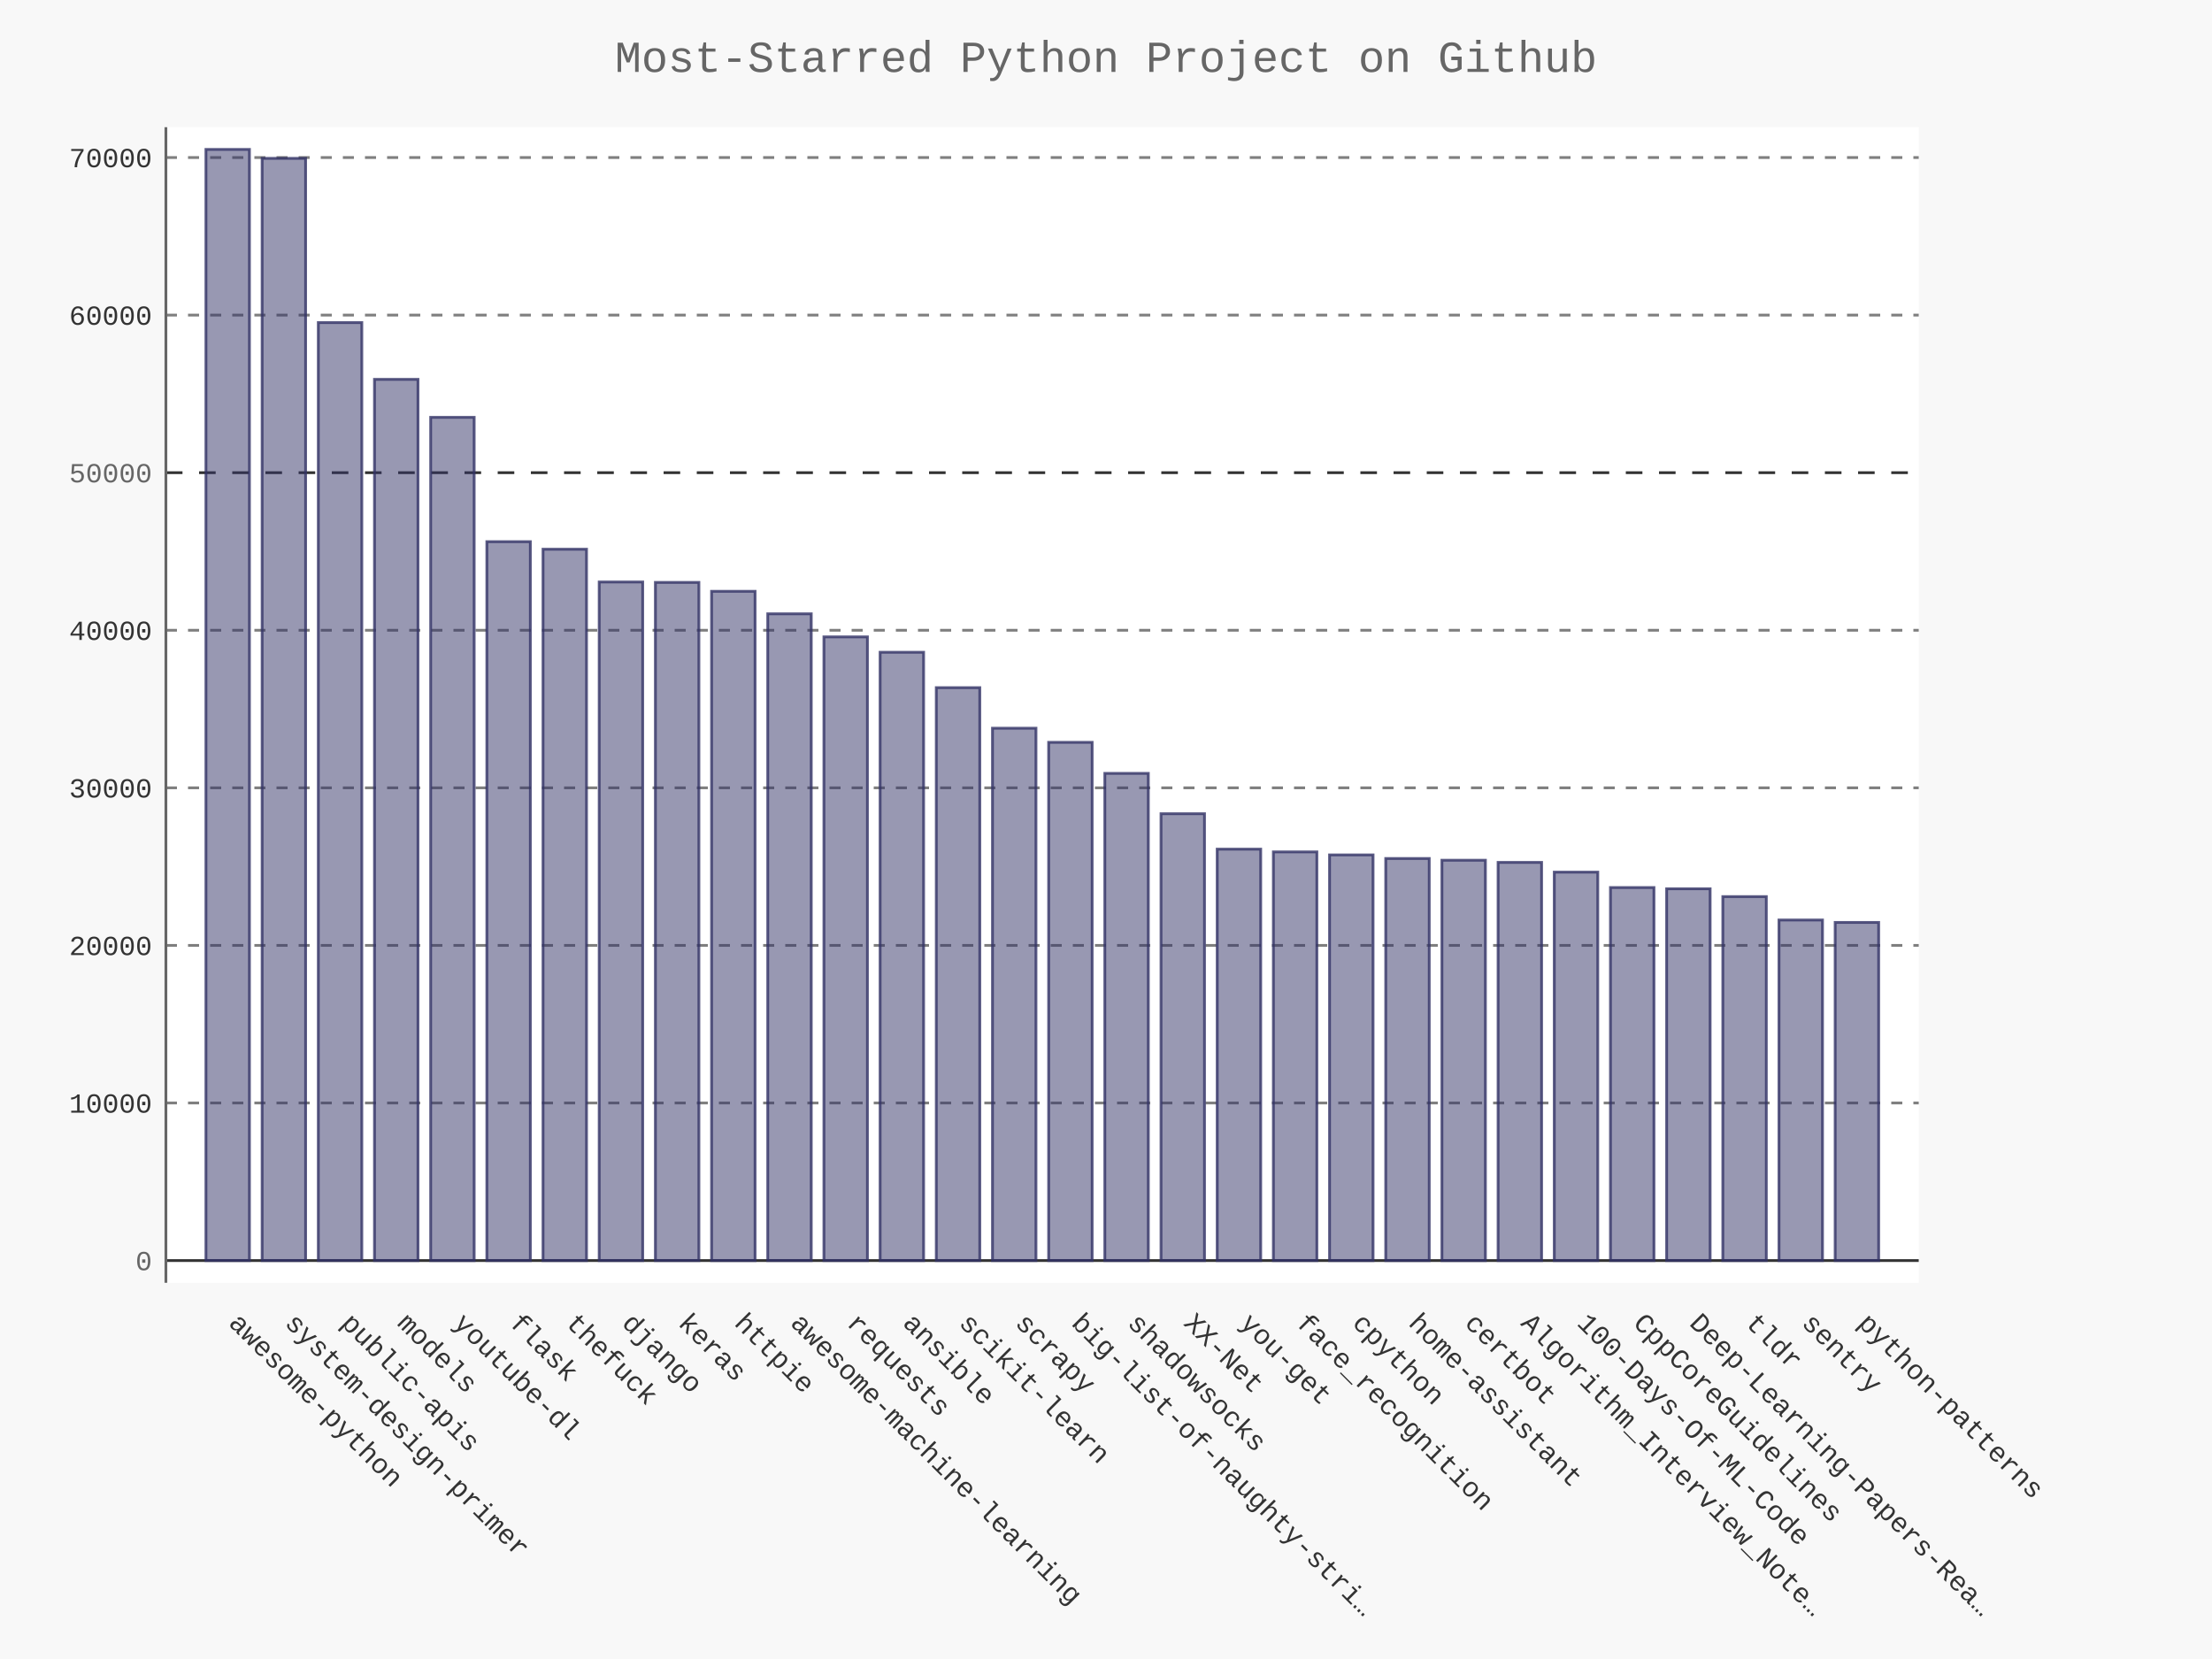
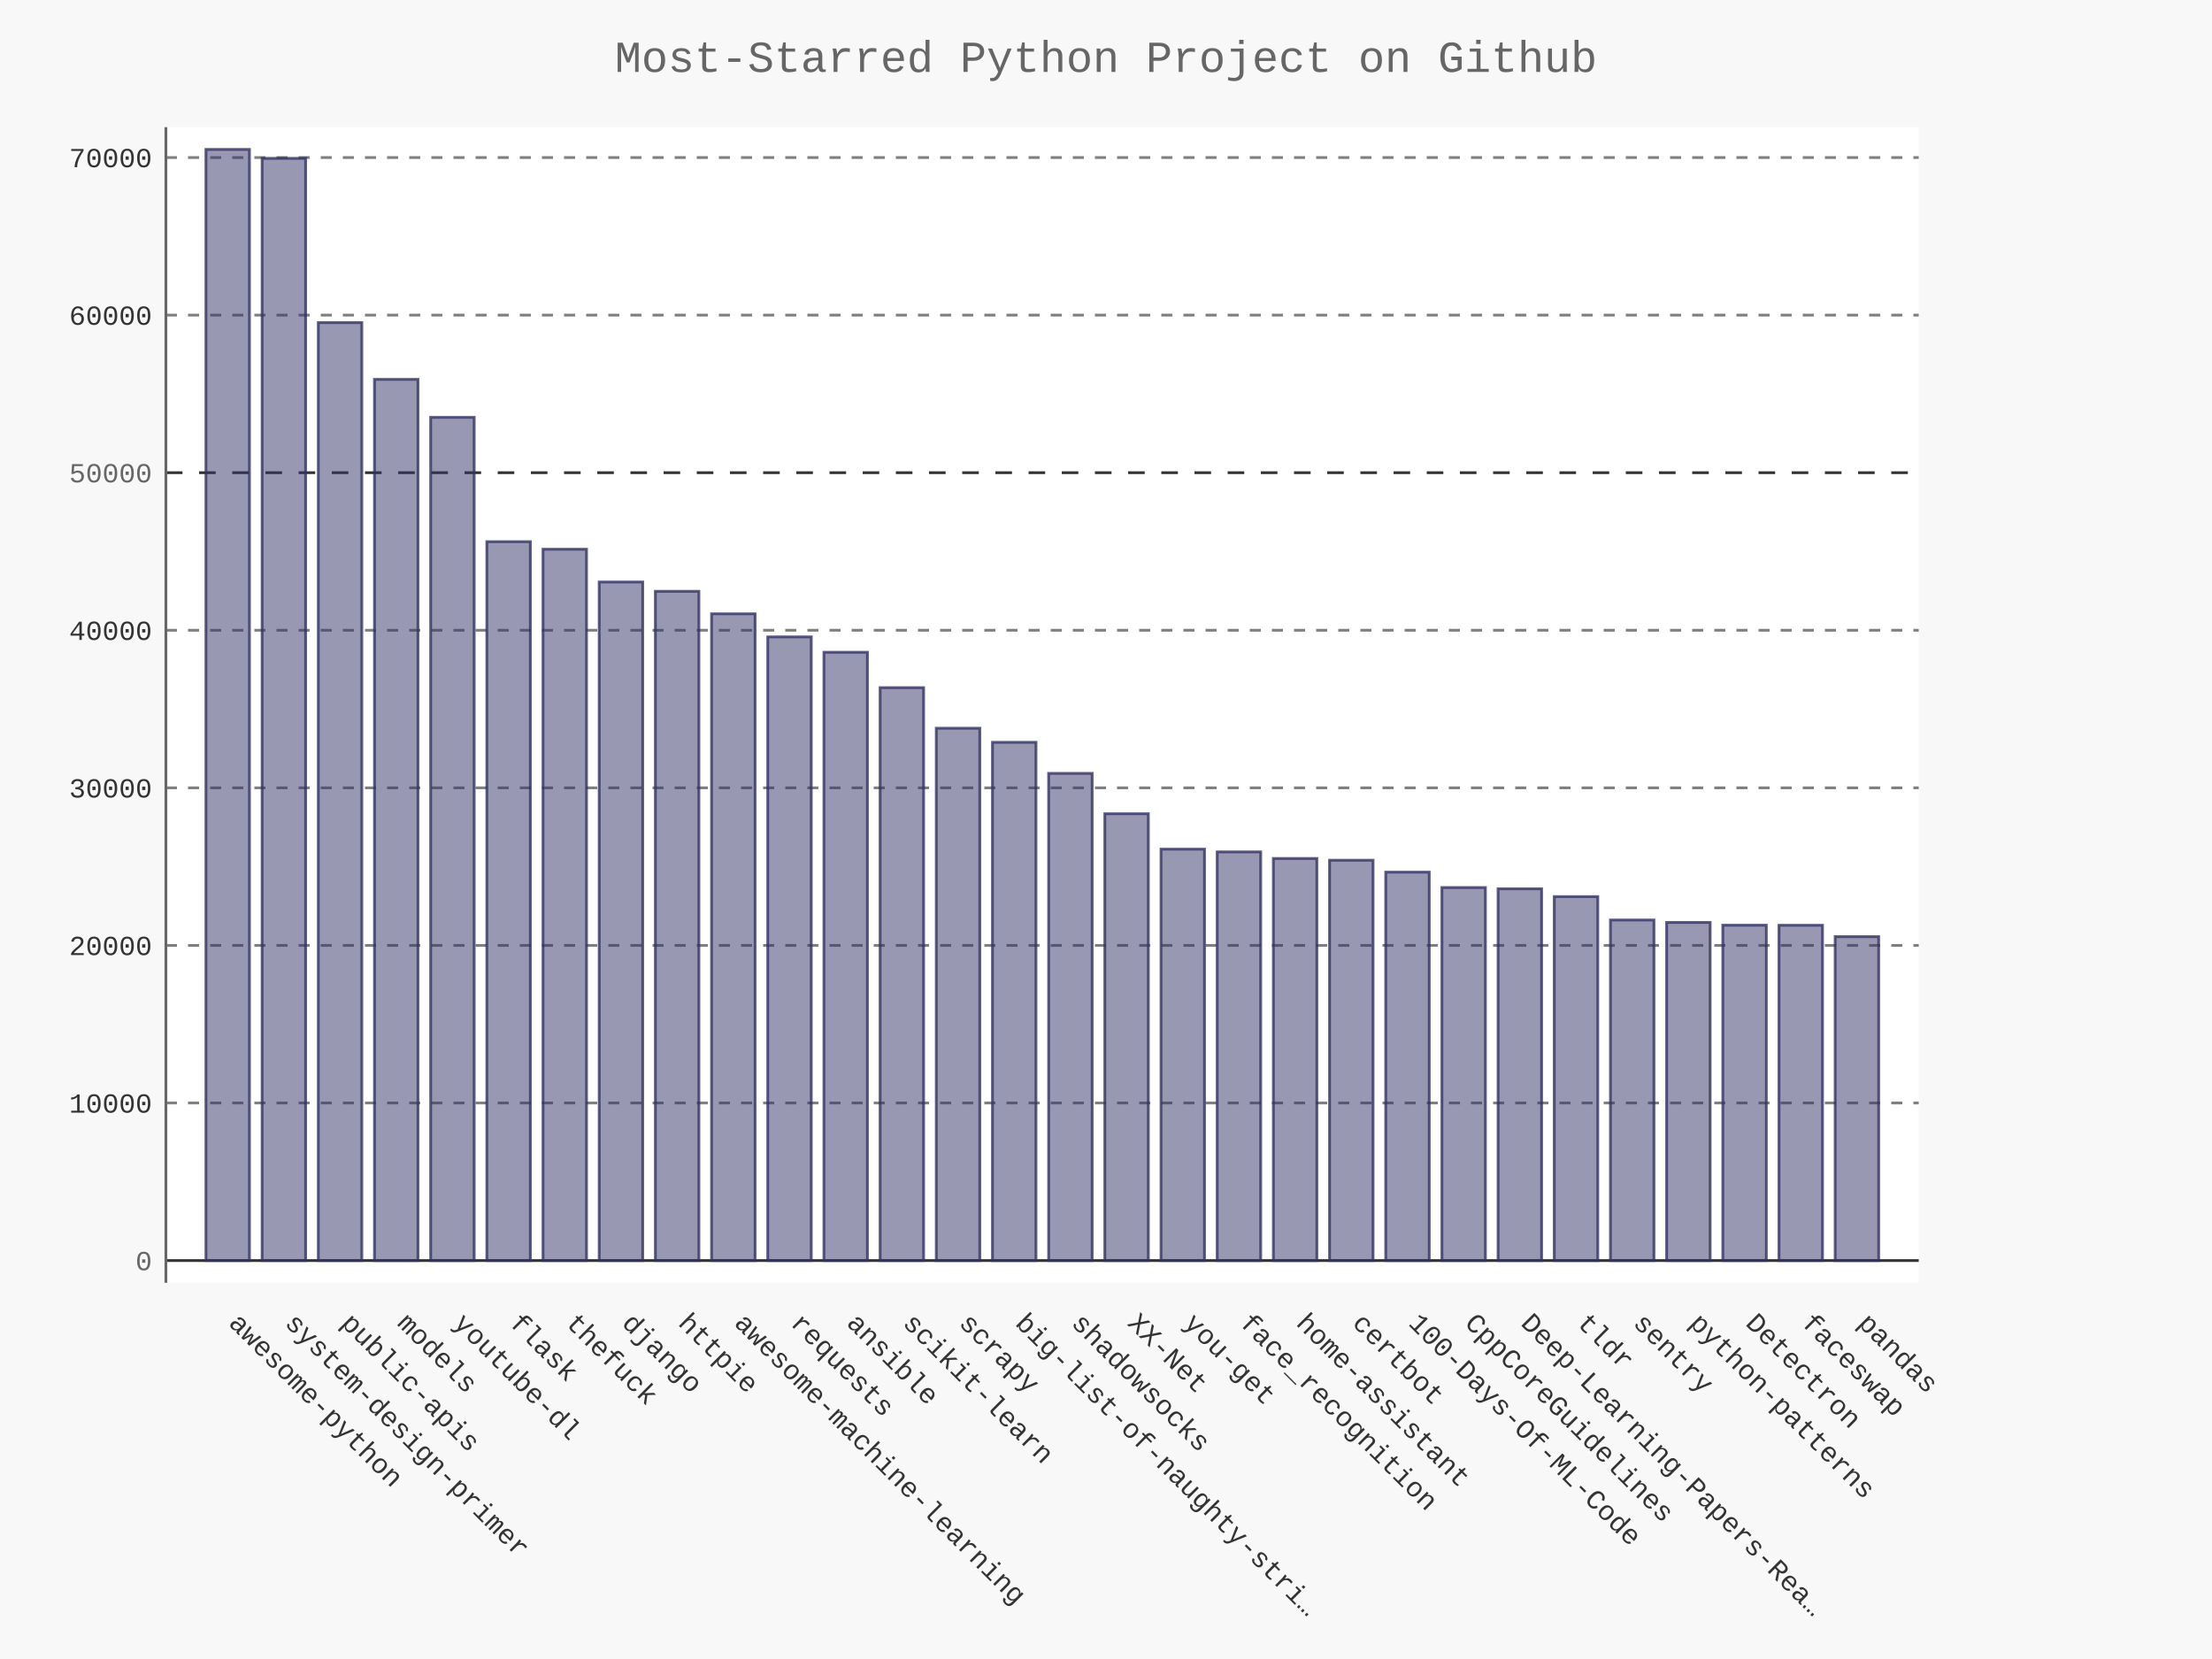
- <svg xmlns="http://www.w3.org/2000/svg" id="chart-81254fb9-1621-4b0b-9d63-d4a9e66b4d6b" class="pygal-chart" viewBox="0 0 800 600">
+ <svg xmlns="http://www.w3.org/2000/svg" id="chart-bd0136fa-9e84-4f5e-82d7-789280a4d498" class="pygal-chart" viewBox="0 0 800 600">
  <defs>
-     <style type="text/css">#chart-81254fb9-1621-4b0b-9d63-d4a9e66b4d6b{-webkit-user-select:none;-webkit-font-smoothing:antialiased;font-family:Consolas,"Liberation Mono",Menlo,Courier,monospace}#chart-81254fb9-1621-4b0b-9d63-d4a9e66b4d6b .title{font-family:Consolas,"Liberation Mono",Menlo,Courier,monospace;font-size:16px}#chart-81254fb9-1621-4b0b-9d63-d4a9e66b4d6b .legends .legend text{font-family:Consolas,"Liberation Mono",Menlo,Courier,monospace;font-size:14px}#chart-81254fb9-1621-4b0b-9d63-d4a9e66b4d6b .axis text{font-family:Consolas,"Liberation Mono",Menlo,Courier,monospace;font-size:10px}#chart-81254fb9-1621-4b0b-9d63-d4a9e66b4d6b .axis text.major{font-family:Consolas,"Liberation Mono",Menlo,Courier,monospace;font-size:10px}#chart-81254fb9-1621-4b0b-9d63-d4a9e66b4d6b .text-overlay text.value{font-family:Consolas,"Liberation Mono",Menlo,Courier,monospace;font-size:16px}#chart-81254fb9-1621-4b0b-9d63-d4a9e66b4d6b .text-overlay text.label{font-family:Consolas,"Liberation Mono",Menlo,Courier,monospace;font-size:10px}#chart-81254fb9-1621-4b0b-9d63-d4a9e66b4d6b .tooltip{font-family:Consolas,"Liberation Mono",Menlo,Courier,monospace;font-size:14px}#chart-81254fb9-1621-4b0b-9d63-d4a9e66b4d6b text.no_data{font-family:Consolas,"Liberation Mono",Menlo,Courier,monospace;font-size:64px}
- #chart-81254fb9-1621-4b0b-9d63-d4a9e66b4d6b{background-color:#f8f8f8}#chart-81254fb9-1621-4b0b-9d63-d4a9e66b4d6b path,#chart-81254fb9-1621-4b0b-9d63-d4a9e66b4d6b line,#chart-81254fb9-1621-4b0b-9d63-d4a9e66b4d6b rect,#chart-81254fb9-1621-4b0b-9d63-d4a9e66b4d6b circle{-webkit-transition:250ms ease-in;-moz-transition:250ms ease-in;transition:250ms ease-in}#chart-81254fb9-1621-4b0b-9d63-d4a9e66b4d6b .graph &gt; .background{fill:#f8f8f8}#chart-81254fb9-1621-4b0b-9d63-d4a9e66b4d6b .plot &gt; .background{fill:#ffffff}#chart-81254fb9-1621-4b0b-9d63-d4a9e66b4d6b .graph{fill:#333}#chart-81254fb9-1621-4b0b-9d63-d4a9e66b4d6b text.no_data{fill:#666}#chart-81254fb9-1621-4b0b-9d63-d4a9e66b4d6b .title{fill:#666}#chart-81254fb9-1621-4b0b-9d63-d4a9e66b4d6b .legends .legend text{fill:#333}#chart-81254fb9-1621-4b0b-9d63-d4a9e66b4d6b .legends .legend:hover text{fill:#666}#chart-81254fb9-1621-4b0b-9d63-d4a9e66b4d6b .axis .line{stroke:#666}#chart-81254fb9-1621-4b0b-9d63-d4a9e66b4d6b .axis .guide.line{stroke:rgba(0,0,0,0.5)}#chart-81254fb9-1621-4b0b-9d63-d4a9e66b4d6b .axis .major.line{stroke:#333}#chart-81254fb9-1621-4b0b-9d63-d4a9e66b4d6b .axis text.major{fill:#666}#chart-81254fb9-1621-4b0b-9d63-d4a9e66b4d6b .axis.y .guides:hover .guide.line,#chart-81254fb9-1621-4b0b-9d63-d4a9e66b4d6b .line-graph .axis.x .guides:hover .guide.line,#chart-81254fb9-1621-4b0b-9d63-d4a9e66b4d6b .stackedline-graph .axis.x .guides:hover .guide.line,#chart-81254fb9-1621-4b0b-9d63-d4a9e66b4d6b .xy-graph .axis.x .guides:hover .guide.line{stroke:#666}#chart-81254fb9-1621-4b0b-9d63-d4a9e66b4d6b .axis .guides:hover text{fill:#666}#chart-81254fb9-1621-4b0b-9d63-d4a9e66b4d6b .reactive{fill-opacity:.5;stroke-opacity:.8}#chart-81254fb9-1621-4b0b-9d63-d4a9e66b4d6b .ci{stroke:#333}#chart-81254fb9-1621-4b0b-9d63-d4a9e66b4d6b .reactive.active,#chart-81254fb9-1621-4b0b-9d63-d4a9e66b4d6b .active .reactive{fill-opacity:.9;stroke-opacity:.9;stroke-width:4}#chart-81254fb9-1621-4b0b-9d63-d4a9e66b4d6b .ci .reactive.active{stroke-width:1.5}#chart-81254fb9-1621-4b0b-9d63-d4a9e66b4d6b .series text{fill:#666}#chart-81254fb9-1621-4b0b-9d63-d4a9e66b4d6b .tooltip rect{fill:#ffffff;stroke:#666;-webkit-transition:opacity 250ms ease-in;-moz-transition:opacity 250ms ease-in;transition:opacity 250ms ease-in}#chart-81254fb9-1621-4b0b-9d63-d4a9e66b4d6b .tooltip .label{fill:#333}#chart-81254fb9-1621-4b0b-9d63-d4a9e66b4d6b .tooltip .label{fill:#333}#chart-81254fb9-1621-4b0b-9d63-d4a9e66b4d6b .tooltip .legend{font-size:.8em;fill:rgba(0,0,0,0.5)}#chart-81254fb9-1621-4b0b-9d63-d4a9e66b4d6b .tooltip .x_label{font-size:.6em;fill:#666}#chart-81254fb9-1621-4b0b-9d63-d4a9e66b4d6b .tooltip .xlink{font-size:.5em;text-decoration:underline}#chart-81254fb9-1621-4b0b-9d63-d4a9e66b4d6b .tooltip .value{font-size:1.5em}#chart-81254fb9-1621-4b0b-9d63-d4a9e66b4d6b .bound{font-size:.5em}#chart-81254fb9-1621-4b0b-9d63-d4a9e66b4d6b .max-value{font-size:.75em;fill:rgba(0,0,0,0.5)}#chart-81254fb9-1621-4b0b-9d63-d4a9e66b4d6b .map-element{fill:#ffffff;stroke:rgba(0,0,0,0.5) !important}#chart-81254fb9-1621-4b0b-9d63-d4a9e66b4d6b .map-element .reactive{fill-opacity:inherit;stroke-opacity:inherit}#chart-81254fb9-1621-4b0b-9d63-d4a9e66b4d6b .color-0,#chart-81254fb9-1621-4b0b-9d63-d4a9e66b4d6b .color-0 a:visited{stroke:#333366;fill:#333366}#chart-81254fb9-1621-4b0b-9d63-d4a9e66b4d6b .text-overlay .color-0 text{fill:black}
- #chart-81254fb9-1621-4b0b-9d63-d4a9e66b4d6b text.no_data{text-anchor:middle}#chart-81254fb9-1621-4b0b-9d63-d4a9e66b4d6b .guide.line{fill:none}#chart-81254fb9-1621-4b0b-9d63-d4a9e66b4d6b .centered{text-anchor:middle}#chart-81254fb9-1621-4b0b-9d63-d4a9e66b4d6b .title{text-anchor:middle}#chart-81254fb9-1621-4b0b-9d63-d4a9e66b4d6b .legends .legend text{fill-opacity:1}#chart-81254fb9-1621-4b0b-9d63-d4a9e66b4d6b .axis.x text{text-anchor:middle}#chart-81254fb9-1621-4b0b-9d63-d4a9e66b4d6b .axis.x:not(.web) text[transform]{text-anchor:start}#chart-81254fb9-1621-4b0b-9d63-d4a9e66b4d6b .axis.x:not(.web) text[transform].backwards{text-anchor:end}#chart-81254fb9-1621-4b0b-9d63-d4a9e66b4d6b .axis.y text{text-anchor:end}#chart-81254fb9-1621-4b0b-9d63-d4a9e66b4d6b .axis.y text[transform].backwards{text-anchor:start}#chart-81254fb9-1621-4b0b-9d63-d4a9e66b4d6b .axis.y2 text{text-anchor:start}#chart-81254fb9-1621-4b0b-9d63-d4a9e66b4d6b .axis.y2 text[transform].backwards{text-anchor:end}#chart-81254fb9-1621-4b0b-9d63-d4a9e66b4d6b .axis .guide.line{stroke-dasharray:4,4}#chart-81254fb9-1621-4b0b-9d63-d4a9e66b4d6b .axis .major.guide.line{stroke-dasharray:6,6}#chart-81254fb9-1621-4b0b-9d63-d4a9e66b4d6b .horizontal .axis.y .guide.line,#chart-81254fb9-1621-4b0b-9d63-d4a9e66b4d6b .horizontal .axis.y2 .guide.line,#chart-81254fb9-1621-4b0b-9d63-d4a9e66b4d6b .vertical .axis.x .guide.line{opacity:0}#chart-81254fb9-1621-4b0b-9d63-d4a9e66b4d6b .horizontal .axis.always_show .guide.line,#chart-81254fb9-1621-4b0b-9d63-d4a9e66b4d6b .vertical .axis.always_show .guide.line{opacity:1 !important}#chart-81254fb9-1621-4b0b-9d63-d4a9e66b4d6b .axis.y .guides:hover .guide.line,#chart-81254fb9-1621-4b0b-9d63-d4a9e66b4d6b .axis.y2 .guides:hover .guide.line,#chart-81254fb9-1621-4b0b-9d63-d4a9e66b4d6b .axis.x .guides:hover .guide.line{opacity:1}#chart-81254fb9-1621-4b0b-9d63-d4a9e66b4d6b .axis .guides:hover text{opacity:1}#chart-81254fb9-1621-4b0b-9d63-d4a9e66b4d6b .nofill{fill:none}#chart-81254fb9-1621-4b0b-9d63-d4a9e66b4d6b .subtle-fill{fill-opacity:.2}#chart-81254fb9-1621-4b0b-9d63-d4a9e66b4d6b .dot{stroke-width:1px;fill-opacity:1}#chart-81254fb9-1621-4b0b-9d63-d4a9e66b4d6b .dot.active{stroke-width:5px}#chart-81254fb9-1621-4b0b-9d63-d4a9e66b4d6b .dot.negative{fill:transparent}#chart-81254fb9-1621-4b0b-9d63-d4a9e66b4d6b text,#chart-81254fb9-1621-4b0b-9d63-d4a9e66b4d6b tspan{stroke:none !important}#chart-81254fb9-1621-4b0b-9d63-d4a9e66b4d6b .series text.active{opacity:1}#chart-81254fb9-1621-4b0b-9d63-d4a9e66b4d6b .tooltip rect{fill-opacity:.95;stroke-width:.5}#chart-81254fb9-1621-4b0b-9d63-d4a9e66b4d6b .tooltip text{fill-opacity:1}#chart-81254fb9-1621-4b0b-9d63-d4a9e66b4d6b .showable{visibility:hidden}#chart-81254fb9-1621-4b0b-9d63-d4a9e66b4d6b .showable.shown{visibility:visible}#chart-81254fb9-1621-4b0b-9d63-d4a9e66b4d6b .gauge-background{fill:rgba(229,229,229,1);stroke:none}#chart-81254fb9-1621-4b0b-9d63-d4a9e66b4d6b .bg-lines{stroke:#f8f8f8;stroke-width:2px}</style>
+     <style type="text/css">#chart-bd0136fa-9e84-4f5e-82d7-789280a4d498{-webkit-user-select:none;-webkit-font-smoothing:antialiased;font-family:Consolas,"Liberation Mono",Menlo,Courier,monospace}#chart-bd0136fa-9e84-4f5e-82d7-789280a4d498 .title{font-family:Consolas,"Liberation Mono",Menlo,Courier,monospace;font-size:16px}#chart-bd0136fa-9e84-4f5e-82d7-789280a4d498 .legends .legend text{font-family:Consolas,"Liberation Mono",Menlo,Courier,monospace;font-size:14px}#chart-bd0136fa-9e84-4f5e-82d7-789280a4d498 .axis text{font-family:Consolas,"Liberation Mono",Menlo,Courier,monospace;font-size:10px}#chart-bd0136fa-9e84-4f5e-82d7-789280a4d498 .axis text.major{font-family:Consolas,"Liberation Mono",Menlo,Courier,monospace;font-size:10px}#chart-bd0136fa-9e84-4f5e-82d7-789280a4d498 .text-overlay text.value{font-family:Consolas,"Liberation Mono",Menlo,Courier,monospace;font-size:16px}#chart-bd0136fa-9e84-4f5e-82d7-789280a4d498 .text-overlay text.label{font-family:Consolas,"Liberation Mono",Menlo,Courier,monospace;font-size:10px}#chart-bd0136fa-9e84-4f5e-82d7-789280a4d498 .tooltip{font-family:Consolas,"Liberation Mono",Menlo,Courier,monospace;font-size:14px}#chart-bd0136fa-9e84-4f5e-82d7-789280a4d498 text.no_data{font-family:Consolas,"Liberation Mono",Menlo,Courier,monospace;font-size:64px}
+ #chart-bd0136fa-9e84-4f5e-82d7-789280a4d498{background-color:#f8f8f8}#chart-bd0136fa-9e84-4f5e-82d7-789280a4d498 path,#chart-bd0136fa-9e84-4f5e-82d7-789280a4d498 line,#chart-bd0136fa-9e84-4f5e-82d7-789280a4d498 rect,#chart-bd0136fa-9e84-4f5e-82d7-789280a4d498 circle{-webkit-transition:250ms ease-in;-moz-transition:250ms ease-in;transition:250ms ease-in}#chart-bd0136fa-9e84-4f5e-82d7-789280a4d498 .graph &gt; .background{fill:#f8f8f8}#chart-bd0136fa-9e84-4f5e-82d7-789280a4d498 .plot &gt; .background{fill:#ffffff}#chart-bd0136fa-9e84-4f5e-82d7-789280a4d498 .graph{fill:#333}#chart-bd0136fa-9e84-4f5e-82d7-789280a4d498 text.no_data{fill:#666}#chart-bd0136fa-9e84-4f5e-82d7-789280a4d498 .title{fill:#666}#chart-bd0136fa-9e84-4f5e-82d7-789280a4d498 .legends .legend text{fill:#333}#chart-bd0136fa-9e84-4f5e-82d7-789280a4d498 .legends .legend:hover text{fill:#666}#chart-bd0136fa-9e84-4f5e-82d7-789280a4d498 .axis .line{stroke:#666}#chart-bd0136fa-9e84-4f5e-82d7-789280a4d498 .axis .guide.line{stroke:rgba(0,0,0,0.5)}#chart-bd0136fa-9e84-4f5e-82d7-789280a4d498 .axis .major.line{stroke:#333}#chart-bd0136fa-9e84-4f5e-82d7-789280a4d498 .axis text.major{fill:#666}#chart-bd0136fa-9e84-4f5e-82d7-789280a4d498 .axis.y .guides:hover .guide.line,#chart-bd0136fa-9e84-4f5e-82d7-789280a4d498 .line-graph .axis.x .guides:hover .guide.line,#chart-bd0136fa-9e84-4f5e-82d7-789280a4d498 .stackedline-graph .axis.x .guides:hover .guide.line,#chart-bd0136fa-9e84-4f5e-82d7-789280a4d498 .xy-graph .axis.x .guides:hover .guide.line{stroke:#666}#chart-bd0136fa-9e84-4f5e-82d7-789280a4d498 .axis .guides:hover text{fill:#666}#chart-bd0136fa-9e84-4f5e-82d7-789280a4d498 .reactive{fill-opacity:.5;stroke-opacity:.8}#chart-bd0136fa-9e84-4f5e-82d7-789280a4d498 .ci{stroke:#333}#chart-bd0136fa-9e84-4f5e-82d7-789280a4d498 .reactive.active,#chart-bd0136fa-9e84-4f5e-82d7-789280a4d498 .active .reactive{fill-opacity:.9;stroke-opacity:.9;stroke-width:4}#chart-bd0136fa-9e84-4f5e-82d7-789280a4d498 .ci .reactive.active{stroke-width:1.5}#chart-bd0136fa-9e84-4f5e-82d7-789280a4d498 .series text{fill:#666}#chart-bd0136fa-9e84-4f5e-82d7-789280a4d498 .tooltip rect{fill:#ffffff;stroke:#666;-webkit-transition:opacity 250ms ease-in;-moz-transition:opacity 250ms ease-in;transition:opacity 250ms ease-in}#chart-bd0136fa-9e84-4f5e-82d7-789280a4d498 .tooltip .label{fill:#333}#chart-bd0136fa-9e84-4f5e-82d7-789280a4d498 .tooltip .label{fill:#333}#chart-bd0136fa-9e84-4f5e-82d7-789280a4d498 .tooltip .legend{font-size:.8em;fill:rgba(0,0,0,0.5)}#chart-bd0136fa-9e84-4f5e-82d7-789280a4d498 .tooltip .x_label{font-size:.6em;fill:#666}#chart-bd0136fa-9e84-4f5e-82d7-789280a4d498 .tooltip .xlink{font-size:.5em;text-decoration:underline}#chart-bd0136fa-9e84-4f5e-82d7-789280a4d498 .tooltip .value{font-size:1.5em}#chart-bd0136fa-9e84-4f5e-82d7-789280a4d498 .bound{font-size:.5em}#chart-bd0136fa-9e84-4f5e-82d7-789280a4d498 .max-value{font-size:.75em;fill:rgba(0,0,0,0.5)}#chart-bd0136fa-9e84-4f5e-82d7-789280a4d498 .map-element{fill:#ffffff;stroke:rgba(0,0,0,0.5) !important}#chart-bd0136fa-9e84-4f5e-82d7-789280a4d498 .map-element .reactive{fill-opacity:inherit;stroke-opacity:inherit}#chart-bd0136fa-9e84-4f5e-82d7-789280a4d498 .color-0,#chart-bd0136fa-9e84-4f5e-82d7-789280a4d498 .color-0 a:visited{stroke:#333366;fill:#333366}#chart-bd0136fa-9e84-4f5e-82d7-789280a4d498 .text-overlay .color-0 text{fill:black}
+ #chart-bd0136fa-9e84-4f5e-82d7-789280a4d498 text.no_data{text-anchor:middle}#chart-bd0136fa-9e84-4f5e-82d7-789280a4d498 .guide.line{fill:none}#chart-bd0136fa-9e84-4f5e-82d7-789280a4d498 .centered{text-anchor:middle}#chart-bd0136fa-9e84-4f5e-82d7-789280a4d498 .title{text-anchor:middle}#chart-bd0136fa-9e84-4f5e-82d7-789280a4d498 .legends .legend text{fill-opacity:1}#chart-bd0136fa-9e84-4f5e-82d7-789280a4d498 .axis.x text{text-anchor:middle}#chart-bd0136fa-9e84-4f5e-82d7-789280a4d498 .axis.x:not(.web) text[transform]{text-anchor:start}#chart-bd0136fa-9e84-4f5e-82d7-789280a4d498 .axis.x:not(.web) text[transform].backwards{text-anchor:end}#chart-bd0136fa-9e84-4f5e-82d7-789280a4d498 .axis.y text{text-anchor:end}#chart-bd0136fa-9e84-4f5e-82d7-789280a4d498 .axis.y text[transform].backwards{text-anchor:start}#chart-bd0136fa-9e84-4f5e-82d7-789280a4d498 .axis.y2 text{text-anchor:start}#chart-bd0136fa-9e84-4f5e-82d7-789280a4d498 .axis.y2 text[transform].backwards{text-anchor:end}#chart-bd0136fa-9e84-4f5e-82d7-789280a4d498 .axis .guide.line{stroke-dasharray:4,4}#chart-bd0136fa-9e84-4f5e-82d7-789280a4d498 .axis .major.guide.line{stroke-dasharray:6,6}#chart-bd0136fa-9e84-4f5e-82d7-789280a4d498 .horizontal .axis.y .guide.line,#chart-bd0136fa-9e84-4f5e-82d7-789280a4d498 .horizontal .axis.y2 .guide.line,#chart-bd0136fa-9e84-4f5e-82d7-789280a4d498 .vertical .axis.x .guide.line{opacity:0}#chart-bd0136fa-9e84-4f5e-82d7-789280a4d498 .horizontal .axis.always_show .guide.line,#chart-bd0136fa-9e84-4f5e-82d7-789280a4d498 .vertical .axis.always_show .guide.line{opacity:1 !important}#chart-bd0136fa-9e84-4f5e-82d7-789280a4d498 .axis.y .guides:hover .guide.line,#chart-bd0136fa-9e84-4f5e-82d7-789280a4d498 .axis.y2 .guides:hover .guide.line,#chart-bd0136fa-9e84-4f5e-82d7-789280a4d498 .axis.x .guides:hover .guide.line{opacity:1}#chart-bd0136fa-9e84-4f5e-82d7-789280a4d498 .axis .guides:hover text{opacity:1}#chart-bd0136fa-9e84-4f5e-82d7-789280a4d498 .nofill{fill:none}#chart-bd0136fa-9e84-4f5e-82d7-789280a4d498 .subtle-fill{fill-opacity:.2}#chart-bd0136fa-9e84-4f5e-82d7-789280a4d498 .dot{stroke-width:1px;fill-opacity:1}#chart-bd0136fa-9e84-4f5e-82d7-789280a4d498 .dot.active{stroke-width:5px}#chart-bd0136fa-9e84-4f5e-82d7-789280a4d498 .dot.negative{fill:transparent}#chart-bd0136fa-9e84-4f5e-82d7-789280a4d498 text,#chart-bd0136fa-9e84-4f5e-82d7-789280a4d498 tspan{stroke:none !important}#chart-bd0136fa-9e84-4f5e-82d7-789280a4d498 .series text.active{opacity:1}#chart-bd0136fa-9e84-4f5e-82d7-789280a4d498 .tooltip rect{fill-opacity:.95;stroke-width:.5}#chart-bd0136fa-9e84-4f5e-82d7-789280a4d498 .tooltip text{fill-opacity:1}#chart-bd0136fa-9e84-4f5e-82d7-789280a4d498 .showable{visibility:hidden}#chart-bd0136fa-9e84-4f5e-82d7-789280a4d498 .showable.shown{visibility:visible}#chart-bd0136fa-9e84-4f5e-82d7-789280a4d498 .gauge-background{fill:rgba(229,229,229,1);stroke:none}#chart-bd0136fa-9e84-4f5e-82d7-789280a4d498 .bg-lines{stroke:#f8f8f8;stroke-width:2px}</style>
  </defs>
  <g class="graph bar-graph vertical">
    <rect class="background" height="600" width="800" x="0" y="0" />
    <g class="plot" transform="translate(60, 46)">
      <rect class="background" height="417.934" width="633.934" x="0" y="0" />
      <g class="axis y always_show">
        <g class="guides">
          <path class="axis major line" d="M0 409.897 h633.934" />
          <text class="major" x="-5" y="413.397">0</text>
        </g>
        <g class="guides">
          <path class="guide line" d="M0 352.908 h633.934" />
          <text class="" x="-5" y="356.408">10000</text>
        </g>
        <g class="guides">
-           <path class="guide line" d="M0 295.918 h633.934" />
-           <text class="" x="-5" y="299.418">20000</text>
-         </g>
-         <g class="guides">
-           <path class="guide line" d="M0 238.929 h633.934" />
-           <text class="" x="-5" y="242.429">30000</text>
-         </g>
-         <g class="guides">
-           <path class="guide line" d="M0 181.94 h633.934" />
-           <text class="" x="-5" y="185.44">40000</text>
-         </g>
-         <g class="guides">
-           <path class="major guide line" d="M0 124.951 h633.934" />
-           <text class="major" x="-5" y="128.451">50000</text>
-         </g>
-         <g class="guides">
-           <path class="guide line" d="M0 67.961 h633.934" />
-           <text class="" x="-5" y="71.461">60000</text>
-         </g>
-         <g class="guides">
-           <path class="guide line" d="M0 10.972 h633.934" />
-           <text class="" x="-5" y="14.472">70000</text>
+           <path class="guide line" d="M0 295.92 h633.934" />
+           <text class="" x="-5" y="299.42">20000</text>
+         </g>
+         <g class="guides">
+           <path class="guide line" d="M0 238.932 h633.934" />
+           <text class="" x="-5" y="242.432">30000</text>
+         </g>
+         <g class="guides">
+           <path class="guide line" d="M0 181.943 h633.934" />
+           <text class="" x="-5" y="185.443">40000</text>
+         </g>
+         <g class="guides">
+           <path class="major guide line" d="M0 124.955 h633.934" />
+           <text class="major" x="-5" y="128.455">50000</text>
+         </g>
+         <g class="guides">
+           <path class="guide line" d="M0 67.966 h633.934" />
+           <text class="" x="-5" y="71.466">60000</text>
+         </g>
+         <g class="guides">
+           <path class="guide line" d="M0 10.978 h633.934" />
+           <text class="" x="-5" y="14.478">70000</text>
        </g>
      </g>
      <g class="axis x">
        <path class="line" d="M0 0 v417.934" />
        <g class="guides">
          <path class="guide line" d="M22.35 0 v417.934" />
          <text class="" x="22.35" y="432.934" transform="rotate(45 22.35024 432.934)">awesome-python</text>
        </g>
        <g class="guides">
          <path class="guide line" d="M42.669 0 v417.934" />
          <text class="" x="42.669" y="432.934" transform="rotate(45 42.66863 432.934)">system-design-primer</text>
        </g>
        <g class="guides">
          <path class="guide line" d="M62.987 0 v417.934" />
          <text class="" x="62.987" y="432.934" transform="rotate(45 62.98703 432.934)">public-apis</text>
        </g>
        <g class="guides">
          <path class="guide line" d="M83.305 0 v417.934" />
          <text class="" x="83.305" y="432.934" transform="rotate(45 83.30543 432.934)">models</text>
        </g>
        <g class="guides">
          <path class="guide line" d="M103.624 0 v417.934" />
          <text class="" x="103.624" y="432.934" transform="rotate(45 103.6238 432.934)">youtube-dl</text>
        </g>
        <g class="guides">
          <path class="guide line" d="M123.942 0 v417.934" />
          <text class="" x="123.942" y="432.934" transform="rotate(45 123.9422 432.934)">flask</text>
        </g>
        <g class="guides">
          <path class="guide line" d="M144.261 0 v417.934" />
          <text class="" x="144.261" y="432.934" transform="rotate(45 144.2606 432.934)">thefuck</text>
        </g>
        <g class="guides">
          <path class="guide line" d="M164.579 0 v417.934" />
          <text class="" x="164.579" y="432.934" transform="rotate(45 164.579 432.934)">django</text>
        </g>
        <g class="guides">
          <path class="guide line" d="M184.897 0 v417.934" />
-           <text class="" x="184.897" y="432.934" transform="rotate(45 184.8974 432.934)">keras</text>
+           <text class="" x="184.897" y="432.934" transform="rotate(45 184.8974 432.934)">httpie</text>
        </g>
        <g class="guides">
          <path class="guide line" d="M205.216 0 v417.934" />
-           <text class="" x="205.216" y="432.934" transform="rotate(45 205.2158 432.934)">httpie</text>
+           <text class="" x="205.216" y="432.934" transform="rotate(45 205.2158 432.934)">awesome-machine-learning</text>
        </g>
        <g class="guides">
          <path class="guide line" d="M225.534 0 v417.934" />
-           <text class="" x="225.534" y="432.934" transform="rotate(45 225.5342 432.934)">awesome-machine-learning</text>
+           <text class="" x="225.534" y="432.934" transform="rotate(45 225.5342 432.934)">requests</text>
        </g>
        <g class="guides">
          <path class="guide line" d="M245.853 0 v417.934" />
-           <text class="" x="245.853" y="432.934" transform="rotate(45 245.8526 432.934)">requests</text>
+           <text class="" x="245.853" y="432.934" transform="rotate(45 245.8526 432.934)">ansible</text>
        </g>
        <g class="guides">
          <path class="guide line" d="M266.171 0 v417.934" />
-           <text class="" x="266.171" y="432.934" transform="rotate(45 266.171 432.934)">ansible</text>
+           <text class="" x="266.171" y="432.934" transform="rotate(45 266.171 432.934)">scikit-learn</text>
        </g>
        <g class="guides">
          <path class="guide line" d="M286.489 0 v417.934" />
-           <text class="" x="286.489" y="432.934" transform="rotate(45 286.4894 432.934)">scikit-learn</text>
+           <text class="" x="286.489" y="432.934" transform="rotate(45 286.4894 432.934)">scrapy</text>
        </g>
        <g class="guides">
          <path class="guide line" d="M306.808 0 v417.934" />
-           <text class="" x="306.808" y="432.934" transform="rotate(45 306.8078 432.934)">scrapy</text>
+           <text class="" x="306.808" y="432.934" transform="rotate(45 306.8078 432.934)">big-list-of-naughty-stri…</text>
        </g>
        <g class="guides">
          <path class="guide line" d="M327.126 0 v417.934" />
-           <text class="" x="327.126" y="432.934" transform="rotate(45 327.1262 432.934)">big-list-of-naughty-stri…</text>
+           <text class="" x="327.126" y="432.934" transform="rotate(45 327.1262 432.934)">shadowsocks</text>
        </g>
        <g class="guides">
          <path class="guide line" d="M347.445 0 v417.934" />
-           <text class="" x="347.445" y="432.934" transform="rotate(45 347.4446 432.934)">shadowsocks</text>
+           <text class="" x="347.445" y="432.934" transform="rotate(45 347.4446 432.934)">XX-Net</text>
        </g>
        <g class="guides">
          <path class="guide line" d="M367.763 0 v417.934" />
-           <text class="" x="367.763" y="432.934" transform="rotate(45 367.763 432.934)">XX-Net</text>
+           <text class="" x="367.763" y="432.934" transform="rotate(45 367.763 432.934)">you-get</text>
        </g>
        <g class="guides">
          <path class="guide line" d="M388.081 0 v417.934" />
-           <text class="" x="388.081" y="432.934" transform="rotate(45 388.0814 432.934)">you-get</text>
+           <text class="" x="388.081" y="432.934" transform="rotate(45 388.0814 432.934)">face_recognition</text>
        </g>
        <g class="guides">
          <path class="guide line" d="M408.4 0 v417.934" />
-           <text class="" x="408.4" y="432.934" transform="rotate(45 408.3998 432.934)">face_recognition</text>
+           <text class="" x="408.4" y="432.934" transform="rotate(45 408.3998 432.934)">home-assistant</text>
        </g>
        <g class="guides">
          <path class="guide line" d="M428.718 0 v417.934" />
-           <text class="" x="428.718" y="432.934" transform="rotate(45 428.7182 432.934)">cpython</text>
+           <text class="" x="428.718" y="432.934" transform="rotate(45 428.7182 432.934)">certbot</text>
        </g>
        <g class="guides">
          <path class="guide line" d="M449.037 0 v417.934" />
-           <text class="" x="449.037" y="432.934" transform="rotate(45 449.0366 432.934)">home-assistant</text>
+           <text class="" x="449.037" y="432.934" transform="rotate(45 449.0366 432.934)">100-Days-Of-ML-Code</text>
        </g>
        <g class="guides">
          <path class="guide line" d="M469.355 0 v417.934" />
-           <text class="" x="469.355" y="432.934" transform="rotate(45 469.355 432.934)">certbot</text>
+           <text class="" x="469.355" y="432.934" transform="rotate(45 469.355 432.934)">CppCoreGuidelines</text>
        </g>
        <g class="guides">
          <path class="guide line" d="M489.673 0 v417.934" />
-           <text class="" x="489.673" y="432.934" transform="rotate(45 489.6734 432.934)">Algorithm_Interview_Note…</text>
+           <text class="" x="489.673" y="432.934" transform="rotate(45 489.6734 432.934)">Deep-Learning-Papers-Rea…</text>
        </g>
        <g class="guides">
          <path class="guide line" d="M509.992 0 v417.934" />
-           <text class="" x="509.992" y="432.934" transform="rotate(45 509.9918 432.934)">100-Days-Of-ML-Code</text>
+           <text class="" x="509.992" y="432.934" transform="rotate(45 509.9918 432.934)">tldr</text>
        </g>
        <g class="guides">
          <path class="guide line" d="M530.31 0 v417.934" />
-           <text class="" x="530.31" y="432.934" transform="rotate(45 530.3102 432.934)">CppCoreGuidelines</text>
+           <text class="" x="530.31" y="432.934" transform="rotate(45 530.3102 432.934)">sentry</text>
        </g>
        <g class="guides">
          <path class="guide line" d="M550.629 0 v417.934" />
-           <text class="" x="550.629" y="432.934" transform="rotate(45 550.6286 432.934)">Deep-Learning-Papers-Rea…</text>
+           <text class="" x="550.629" y="432.934" transform="rotate(45 550.6286 432.934)">python-patterns</text>
        </g>
        <g class="guides">
          <path class="guide line" d="M570.947 0 v417.934" />
-           <text class="" x="570.947" y="432.934" transform="rotate(45 570.947 432.934)">tldr</text>
+           <text class="" x="570.947" y="432.934" transform="rotate(45 570.947 432.934)">Detectron</text>
        </g>
        <g class="guides">
          <path class="guide line" d="M591.265 0 v417.934" />
-           <text class="" x="591.265" y="432.934" transform="rotate(45 591.2653 432.934)">sentry</text>
+           <text class="" x="591.265" y="432.934" transform="rotate(45 591.2653 432.934)">faceswap</text>
        </g>
        <g class="guides">
          <path class="guide line" d="M611.584 0 v417.934" />
-           <text class="" x="611.584" y="432.934" transform="rotate(45 611.5837 432.934)">python-patterns</text>
+           <text class="" x="611.584" y="432.934" transform="rotate(45 611.5837 432.934)">pandas</text>
        </g>
      </g>
      <g class="series serie-0 color-0">
        <g class="bars">
          <g class="bar">
            <rect class="rect reactive tooltip-trigger" height="401.86" rx="0" ry="0" width="15.735" x="14.483" y="8.037" />
          </g>
          <g class="bar">
            <rect class="rect reactive tooltip-trigger" height="398.634" rx="0" ry="0" width="15.735" x="34.801" y="11.263" />
          </g>
          <g class="bar">
-             <rect class="rect reactive tooltip-trigger" height="339.228" rx="0" ry="0" width="15.735" x="55.12" y="70.668" />
-           </g>
-           <g class="bar">
-             <rect class="rect reactive tooltip-trigger" height="318.701" rx="0" ry="0" width="15.735" x="75.438" y="91.196" />
-           </g>
-           <g class="bar">
-             <rect class="rect reactive tooltip-trigger" height="304.961" rx="0" ry="0" width="15.735" x="95.757" y="104.936" />
-           </g>
-           <g class="bar">
-             <rect class="rect reactive tooltip-trigger" height="259.996" rx="0" ry="0" width="15.735" x="116.075" y="149.9" />
-           </g>
-           <g class="bar">
-             <rect class="rect reactive tooltip-trigger" height="257.267" rx="0" ry="0" width="15.735" x="136.393" y="152.63" />
-           </g>
-           <g class="bar">
-             <rect class="rect reactive tooltip-trigger" height="245.413" rx="0" ry="0" width="15.735" x="156.712" y="164.484" />
-           </g>
-           <g class="bar">
-             <rect class="rect reactive tooltip-trigger" height="245.265" rx="0" ry="0" width="15.735" x="177.03" y="164.632" />
-           </g>
-           <g class="bar">
-             <rect class="rect reactive tooltip-trigger" height="242.045" rx="0" ry="0" width="15.735" x="197.349" y="167.852" />
-           </g>
-           <g class="bar">
-             <rect class="rect reactive tooltip-trigger" height="233.907" rx="0" ry="0" width="15.735" x="217.667" y="175.99" />
-           </g>
-           <g class="bar">
-             <rect class="rect reactive tooltip-trigger" height="225.563" rx="0" ry="0" width="15.735" x="237.985" y="184.333" />
-           </g>
-           <g class="bar">
-             <rect class="rect reactive tooltip-trigger" height="220.001" rx="0" ry="0" width="15.735" x="258.304" y="189.896" />
-           </g>
-           <g class="bar">
-             <rect class="rect reactive tooltip-trigger" height="207.201" rx="0" ry="0" width="15.735" x="278.622" y="202.695" />
-           </g>
-           <g class="bar">
-             <rect class="rect reactive tooltip-trigger" height="192.532" rx="0" ry="0" width="15.735" x="298.941" y="217.364" />
-           </g>
-           <g class="bar">
-             <rect class="rect reactive tooltip-trigger" height="187.426" rx="0" ry="0" width="15.735" x="319.259" y="222.471" />
-           </g>
-           <g class="bar">
-             <rect class="rect reactive tooltip-trigger" height="176.199" rx="0" ry="0" width="15.735" x="339.577" y="233.697" />
-           </g>
-           <g class="bar">
-             <rect class="rect reactive tooltip-trigger" height="161.604" rx="0" ry="0" width="15.735" x="359.896" y="248.292" />
-           </g>
-           <g class="bar">
-             <rect class="rect reactive tooltip-trigger" height="148.793" rx="0" ry="0" width="15.735" x="380.214" y="261.104" />
-           </g>
-           <g class="bar">
-             <rect class="rect reactive tooltip-trigger" height="147.802" rx="0" ry="0" width="15.735" x="400.532" y="262.095" />
-           </g>
-           <g class="bar">
-             <rect class="rect reactive tooltip-trigger" height="146.713" rx="0" ry="0" width="15.735" x="420.851" y="263.184" />
-           </g>
-           <g class="bar">
-             <rect class="rect reactive tooltip-trigger" height="145.414" rx="0" ry="0" width="15.735" x="441.169" y="264.483" />
-           </g>
-           <g class="bar">
-             <rect class="rect reactive tooltip-trigger" height="144.787" rx="0" ry="0" width="15.735" x="461.488" y="265.11" />
-           </g>
-           <g class="bar">
-             <rect class="rect reactive tooltip-trigger" height="144" rx="0" ry="0" width="15.735" x="481.806" y="265.896" />
-           </g>
-           <g class="bar">
-             <rect class="rect reactive tooltip-trigger" height="140.478" rx="0" ry="0" width="15.735" x="502.124" y="269.418" />
-           </g>
-           <g class="bar">
-             <rect class="rect reactive tooltip-trigger" height="134.911" rx="0" ry="0" width="15.735" x="522.443" y="274.986" />
-           </g>
-           <g class="bar">
-             <rect class="rect reactive tooltip-trigger" height="134.455" rx="0" ry="0" width="15.735" x="542.761" y="275.442" />
-           </g>
-           <g class="bar">
-             <rect class="rect reactive tooltip-trigger" height="131.628" rx="0" ry="0" width="15.735" x="563.08" y="278.269" />
-           </g>
-           <g class="bar">
-             <rect class="rect reactive tooltip-trigger" height="123.165" rx="0" ry="0" width="15.735" x="583.398" y="286.732" />
-           </g>
-           <g class="bar">
-             <rect class="rect reactive tooltip-trigger" height="122.293" rx="0" ry="0" width="15.735" x="603.716" y="287.604" />
+             <rect class="rect reactive tooltip-trigger" height="339.224" rx="0" ry="0" width="15.735" x="55.12" y="70.673" />
+           </g>
+           <g class="bar">
+             <rect class="rect reactive tooltip-trigger" height="318.696" rx="0" ry="0" width="15.735" x="75.438" y="91.2" />
+           </g>
+           <g class="bar">
+             <rect class="rect reactive tooltip-trigger" height="304.956" rx="0" ry="0" width="15.735" x="95.757" y="104.94" />
+           </g>
+           <g class="bar">
+             <rect class="rect reactive tooltip-trigger" height="259.993" rx="0" ry="0" width="15.735" x="116.075" y="149.904" />
+           </g>
+           <g class="bar">
+             <rect class="rect reactive tooltip-trigger" height="257.263" rx="0" ry="0" width="15.735" x="136.393" y="152.634" />
+           </g>
+           <g class="bar">
+             <rect class="rect reactive tooltip-trigger" height="245.409" rx="0" ry="0" width="15.735" x="156.712" y="164.488" />
+           </g>
+           <g class="bar">
+             <rect class="rect reactive tooltip-trigger" height="242.041" rx="0" ry="0" width="15.735" x="177.03" y="167.856" />
+           </g>
+           <g class="bar">
+             <rect class="rect reactive tooltip-trigger" height="233.903" rx="0" ry="0" width="15.735" x="197.349" y="175.993" />
+           </g>
+           <g class="bar">
+             <rect class="rect reactive tooltip-trigger" height="225.56" rx="0" ry="0" width="15.735" x="217.667" y="184.337" />
+           </g>
+           <g class="bar">
+             <rect class="rect reactive tooltip-trigger" height="219.998" rx="0" ry="0" width="15.735" x="237.985" y="189.899" />
+           </g>
+           <g class="bar">
+             <rect class="rect reactive tooltip-trigger" height="207.199" rx="0" ry="0" width="15.735" x="258.304" y="202.698" />
+           </g>
+           <g class="bar">
+             <rect class="rect reactive tooltip-trigger" height="192.53" rx="0" ry="0" width="15.735" x="278.622" y="217.367" />
+           </g>
+           <g class="bar">
+             <rect class="rect reactive tooltip-trigger" height="187.429" rx="0" ry="0" width="15.735" x="298.941" y="222.468" />
+           </g>
+           <g class="bar">
+             <rect class="rect reactive tooltip-trigger" height="176.197" rx="0" ry="0" width="15.735" x="319.259" y="233.7" />
+           </g>
+           <g class="bar">
+             <rect class="rect reactive tooltip-trigger" height="161.596" rx="0" ry="0" width="15.735" x="339.577" y="248.3" />
+           </g>
+           <g class="bar">
+             <rect class="rect reactive tooltip-trigger" height="148.791" rx="0" ry="0" width="15.735" x="359.896" y="261.106" />
+           </g>
+           <g class="bar">
+             <rect class="rect reactive tooltip-trigger" height="147.799" rx="0" ry="0" width="15.735" x="380.214" y="262.097" />
+           </g>
+           <g class="bar">
+             <rect class="rect reactive tooltip-trigger" height="145.417" rx="0" ry="0" width="15.735" x="400.532" y="264.479" />
+           </g>
+           <g class="bar">
+             <rect class="rect reactive tooltip-trigger" height="144.785" rx="0" ry="0" width="15.735" x="420.851" y="265.112" />
+           </g>
+           <g class="bar">
+             <rect class="rect reactive tooltip-trigger" height="140.476" rx="0" ry="0" width="15.735" x="441.169" y="269.42" />
+           </g>
+           <g class="bar">
+             <rect class="rect reactive tooltip-trigger" height="134.909" rx="0" ry="0" width="15.735" x="461.488" y="274.988" />
+           </g>
+           <g class="bar">
+             <rect class="rect reactive tooltip-trigger" height="134.453" rx="0" ry="0" width="15.735" x="481.806" y="275.444" />
+           </g>
+           <g class="bar">
+             <rect class="rect reactive tooltip-trigger" height="131.626" rx="0" ry="0" width="15.735" x="502.124" y="278.271" />
+           </g>
+           <g class="bar">
+             <rect class="rect reactive tooltip-trigger" height="123.163" rx="0" ry="0" width="15.735" x="522.443" y="286.733" />
+           </g>
+           <g class="bar">
+             <rect class="rect reactive tooltip-trigger" height="122.291" rx="0" ry="0" width="15.735" x="542.761" y="287.605" />
+           </g>
+           <g class="bar">
+             <rect class="rect reactive tooltip-trigger" height="121.288" rx="0" ry="0" width="15.735" x="563.08" y="288.608" />
+           </g>
+           <g class="bar">
+             <rect class="rect reactive tooltip-trigger" height="121.266" rx="0" ry="0" width="15.735" x="583.398" y="288.631" />
+           </g>
+           <g class="bar">
+             <rect class="rect reactive tooltip-trigger" height="117.145" rx="0" ry="0" width="15.735" x="603.716" y="292.751" />
          </g>
        </g>
      </g>
    </g>
    <g class="titles">
      <text class="title plot_title" x="400.0" y="26">Most-Starred Python Project on Github</text>
    </g>
    <g class="plot overlay" transform="translate(60, 46)">
      <g class="series serie-0 color-0" />
    </g>
    <g class="plot text-overlay" transform="translate(60, 46)">
      <g class="series serie-0 color-0" />
    </g>
    <g class="plot tooltip-overlay" transform="translate(60, 46)">
      <g class="tooltip" style="opacity: 0" transform="translate(0 0)">
        <rect class="tooltip-box" height="0" rx="0" ry="0" width="0" />
        <g class="text" />
      </g>
    </g>
  </g>
</svg>
